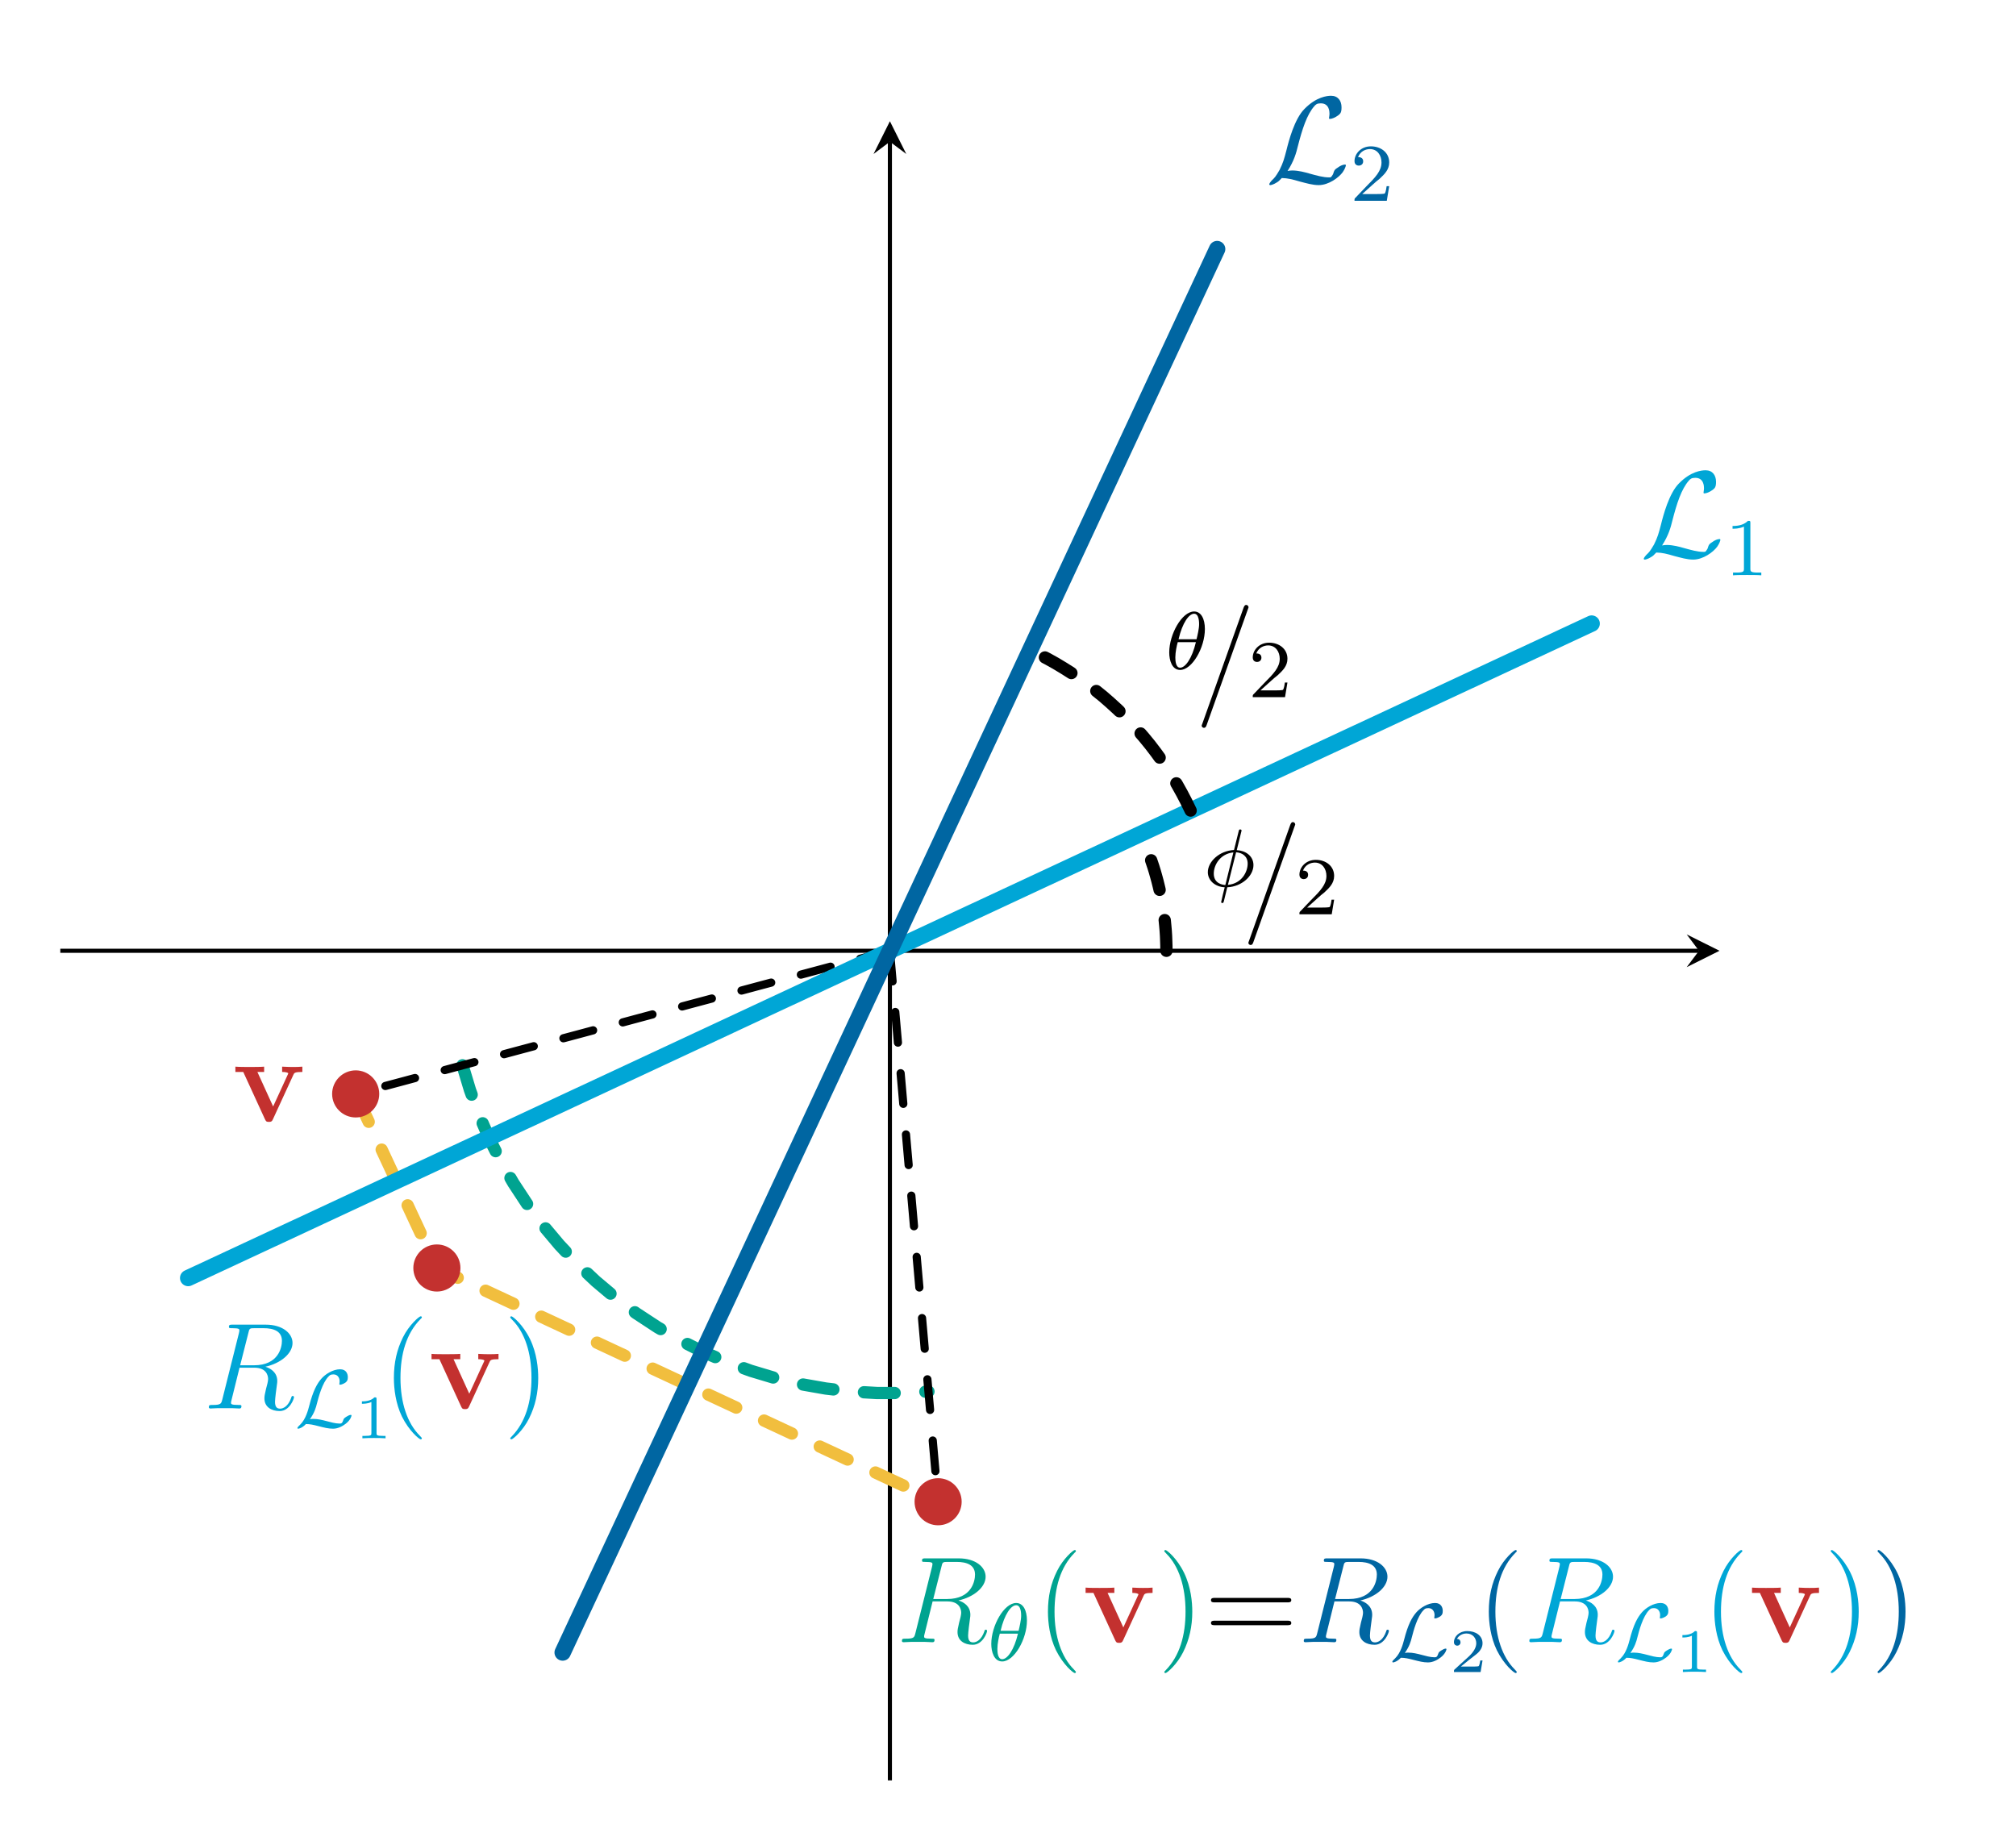
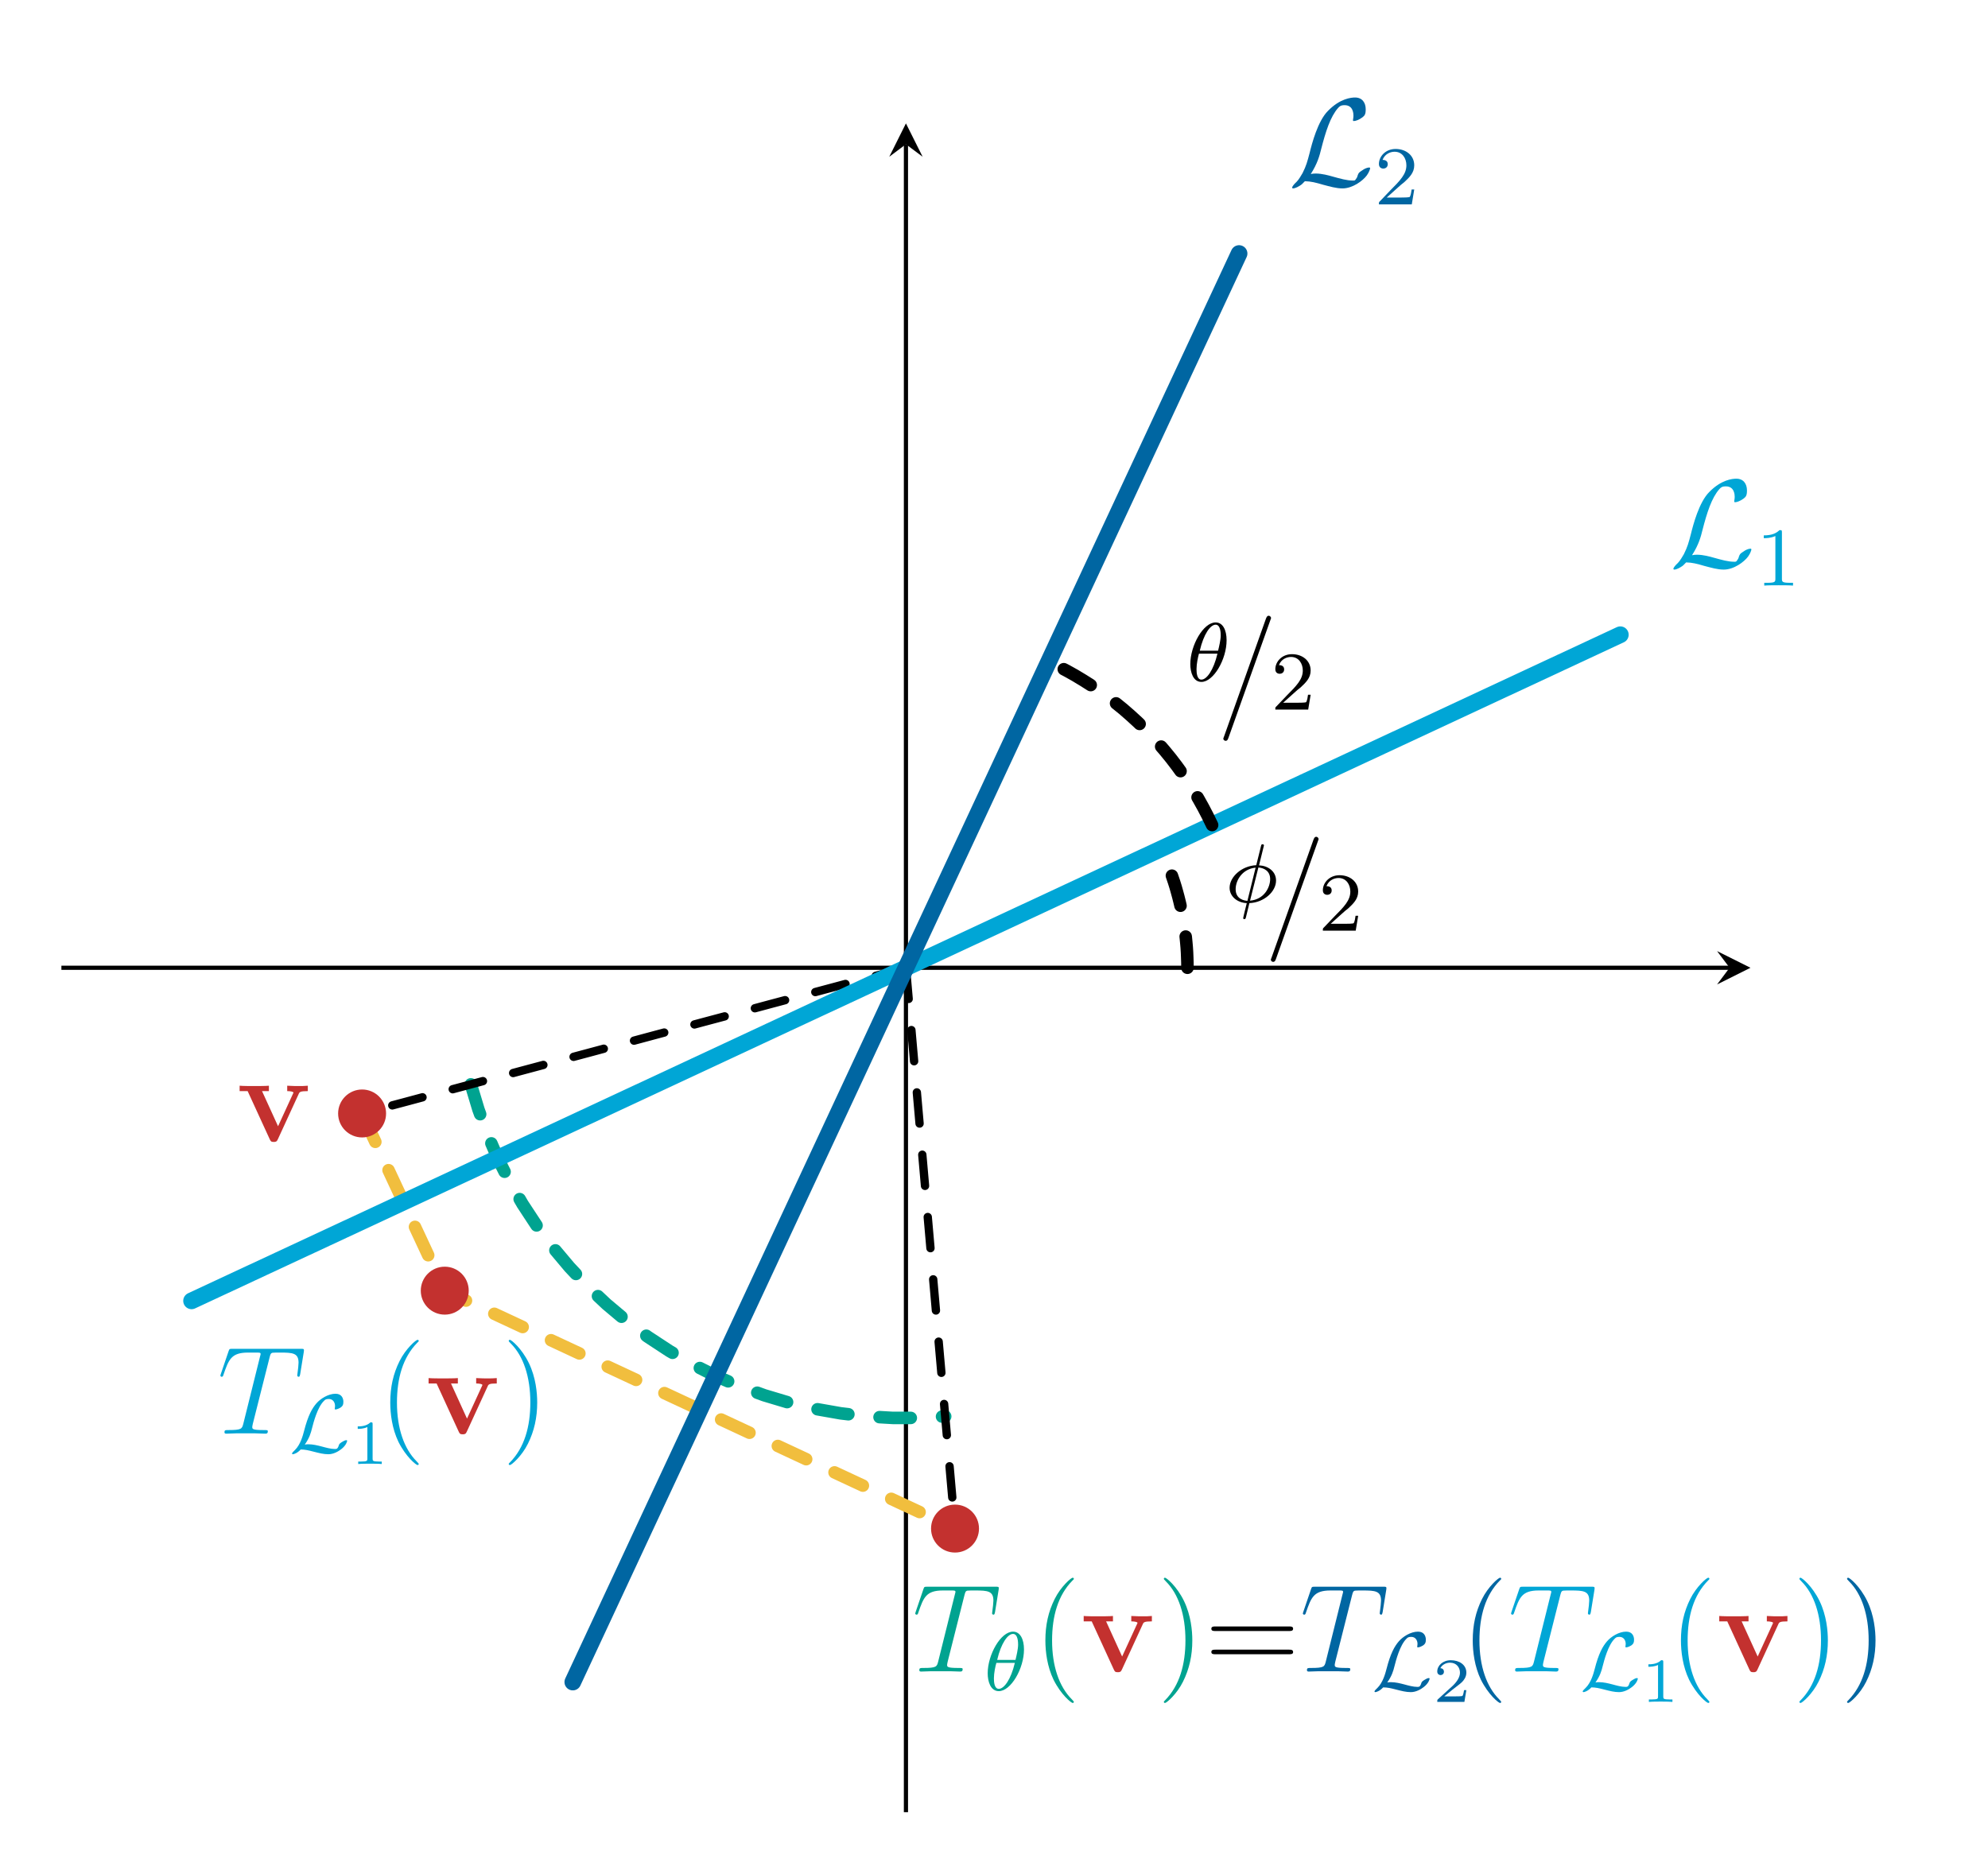
- <svg xmlns="http://www.w3.org/2000/svg" xmlns:xlink="http://www.w3.org/1999/xlink" width="196.108pt" height="179.056pt" viewBox="0 0 196.108 179.056" version="1.1">
+ <svg xmlns="http://www.w3.org/2000/svg" xmlns:xlink="http://www.w3.org/1999/xlink" width="189.961pt" height="179.056pt" viewBox="0 0 189.961 179.056" version="1.1">
  <defs>
    <g>
      <symbol overflow="visible" id="glyph0-0">
        <path style="stroke:none;" d="" />
      </symbol>
      <symbol overflow="visible" id="glyph0-1">
        <path style="stroke:none;" d="M 3.688 -5.422 C 3.688 -5.516 3.594 -5.531 3.547 -5.531 C 3.453 -5.531 3.438 -5.484 3.406 -5.359 L 2.953 -3.531 C 1.547 -3.469 0.406 -2.406 0.406 -1.375 C 0.406 -0.578 1.094 0.047 2.047 0.094 C 1.984 0.328 1.922 0.594 1.859 0.844 C 1.766 1.219 1.703 1.5 1.703 1.531 C 1.703 1.531 1.703 1.625 1.812 1.625 C 1.922 1.625 1.922 1.578 1.969 1.438 L 2.297 0.094 C 3.719 0.031 4.844 -1.016 4.844 -2.062 C 4.844 -2.969 4.047 -3.484 3.219 -3.516 Z M 3.156 -3.312 C 3.75 -3.266 4.281 -2.938 4.281 -2.203 C 4.281 -1.438 3.734 -0.266 2.359 -0.141 Z M 2.109 -0.125 C 1.844 -0.141 0.984 -0.266 0.984 -1.234 C 0.984 -2.094 1.625 -3.172 2.891 -3.297 Z M 2.109 -0.125 " />
      </symbol>
      <symbol overflow="visible" id="glyph0-2">
        <path style="stroke:none;" d="M 3.812 -3.906 C 3.812 -4.906 3.438 -5.609 2.766 -5.609 C 1.578 -5.609 0.344 -3.391 0.344 -1.625 C 0.344 -0.859 0.609 0.078 1.406 0.078 C 2.562 0.078 3.812 -2.078 3.812 -3.906 Z M 1.25 -2.906 C 1.625 -4.516 2.266 -5.391 2.766 -5.391 C 3.25 -5.391 3.25 -4.531 3.25 -4.375 C 3.25 -3.938 3.094 -3.297 3 -2.906 Z M 2.938 -2.625 C 2.562 -1.031 1.906 -0.141 1.406 -0.141 C 0.984 -0.141 0.938 -0.781 0.938 -1.141 C 0.938 -1.656 1.078 -2.297 1.172 -2.625 Z M 2.938 -2.625 " />
      </symbol>
      <symbol overflow="visible" id="glyph1-0">
        <path style="stroke:none;" d="" />
      </symbol>
      <symbol overflow="visible" id="glyph1-1">
        <path style="stroke:none;" d="M 5.125 -8.516 C 5.125 -8.531 5.203 -8.719 5.203 -8.734 C 5.203 -8.875 5.078 -8.969 4.984 -8.969 C 4.922 -8.969 4.812 -8.969 4.719 -8.703 L 0.719 2.547 C 0.719 2.562 0.641 2.734 0.641 2.766 C 0.641 2.906 0.766 2.984 0.859 2.984 C 0.938 2.984 1.047 2.969 1.125 2.719 Z M 5.125 -8.516 " />
      </symbol>
      <symbol overflow="visible" id="glyph1-2">
-         <path style="stroke:none;" d="M 4.406 -7.344 C 4.5 -7.797 4.547 -7.812 5.016 -7.812 L 5.875 -7.812 C 6.906 -7.812 7.672 -7.5 7.672 -6.578 C 7.672 -5.969 7.359 -4.203 4.953 -4.203 L 3.609 -4.203 Z M 6.062 -4.062 C 7.547 -4.391 8.703 -5.344 8.703 -6.375 C 8.703 -7.297 7.75 -8.156 6.094 -8.156 L 2.859 -8.156 C 2.625 -8.156 2.516 -8.156 2.516 -7.938 C 2.516 -7.812 2.594 -7.812 2.828 -7.812 C 3.531 -7.812 3.531 -7.719 3.531 -7.594 C 3.531 -7.562 3.531 -7.5 3.484 -7.312 L 1.875 -0.891 C 1.766 -0.469 1.75 -0.344 0.922 -0.344 C 0.641 -0.344 0.562 -0.344 0.562 -0.125 C 0.562 0 0.688 0 0.734 0 C 0.938 0 1.188 -0.031 1.422 -0.031 L 2.828 -0.031 C 3.047 -0.031 3.297 0 3.516 0 C 3.609 0 3.734 0 3.734 -0.234 C 3.734 -0.344 3.641 -0.344 3.453 -0.344 C 2.719 -0.344 2.719 -0.438 2.719 -0.562 C 2.719 -0.578 2.719 -0.656 2.75 -0.75 L 3.547 -3.969 L 4.984 -3.969 C 6.125 -3.969 6.328 -3.25 6.328 -2.859 C 6.328 -2.672 6.219 -2.219 6.125 -1.906 C 6 -1.344 5.969 -1.219 5.969 -0.984 C 5.969 -0.141 6.656 0.25 7.453 0.25 C 8.422 0.25 8.844 -0.938 8.844 -1.094 C 8.844 -1.188 8.781 -1.219 8.719 -1.219 C 8.625 -1.219 8.594 -1.141 8.578 -1.047 C 8.281 -0.203 7.797 0.016 7.5 0.016 C 7.203 0.016 7 -0.125 7 -0.656 C 7 -0.938 7.141 -2.031 7.156 -2.094 C 7.219 -2.531 7.219 -2.578 7.219 -2.672 C 7.219 -3.547 6.516 -3.922 6.062 -4.062 Z M 6.062 -4.062 " />
+         <path style="stroke:none;" d="M 4.984 -7.297 C 5.062 -7.578 5.078 -7.688 5.266 -7.734 C 5.359 -7.75 5.75 -7.75 6 -7.75 C 7.203 -7.75 7.75 -7.703 7.75 -6.781 C 7.75 -6.594 7.703 -6.141 7.641 -5.703 L 7.625 -5.562 C 7.625 -5.516 7.672 -5.438 7.75 -5.438 C 7.859 -5.438 7.859 -5.5 7.906 -5.688 L 8.25 -7.812 C 8.266 -7.906 8.266 -7.938 8.266 -7.969 C 8.266 -8.109 8.203 -8.109 7.953 -8.109 L 1.422 -8.109 C 1.141 -8.109 1.141 -8.094 1.062 -7.875 L 0.328 -5.719 C 0.328 -5.703 0.281 -5.562 0.281 -5.562 C 0.281 -5.5 0.328 -5.438 0.406 -5.438 C 0.5 -5.438 0.531 -5.484 0.578 -5.641 C 1.078 -7.094 1.328 -7.75 2.922 -7.75 L 3.719 -7.75 C 4 -7.75 4.125 -7.75 4.125 -7.625 C 4.125 -7.594 4.125 -7.562 4.062 -7.344 L 2.469 -0.938 C 2.344 -0.469 2.312 -0.344 1.047 -0.344 C 0.75 -0.344 0.672 -0.344 0.672 -0.125 C 0.672 0 0.797 0 0.859 0 C 1.156 0 1.469 -0.031 1.766 -0.031 L 3.641 -0.031 C 3.938 -0.031 4.25 0 4.547 0 C 4.688 0 4.812 0 4.812 -0.234 C 4.812 -0.344 4.719 -0.344 4.406 -0.344 C 3.328 -0.344 3.328 -0.453 3.328 -0.641 C 3.328 -0.641 3.328 -0.734 3.375 -0.922 Z M 4.984 -7.297 " />
      </symbol>
      <symbol overflow="visible" id="glyph2-0">
        <path style="stroke:none;" d="" />
      </symbol>
      <symbol overflow="visible" id="glyph2-1">
        <path style="stroke:none;" d="M 2.25 -1.625 C 2.375 -1.75 2.703 -2.016 2.844 -2.125 C 3.328 -2.578 3.797 -3.016 3.797 -3.734 C 3.797 -4.688 3 -5.297 2.016 -5.297 C 1.047 -5.297 0.422 -4.578 0.422 -3.859 C 0.422 -3.469 0.734 -3.422 0.844 -3.422 C 1.016 -3.422 1.266 -3.531 1.266 -3.844 C 1.266 -4.25 0.859 -4.25 0.766 -4.25 C 1 -4.844 1.531 -5.031 1.922 -5.031 C 2.656 -5.031 3.047 -4.406 3.047 -3.734 C 3.047 -2.906 2.469 -2.297 1.516 -1.344 L 0.516 -0.297 C 0.422 -0.219 0.422 -0.203 0.422 0 L 3.562 0 L 3.797 -1.422 L 3.547 -1.422 C 3.531 -1.266 3.469 -0.875 3.375 -0.719 C 3.328 -0.656 2.719 -0.656 2.594 -0.656 L 1.172 -0.656 Z M 2.25 -1.625 " />
      </symbol>
      <symbol overflow="visible" id="glyph2-2">
        <path style="stroke:none;" d="M 2.5 -5.078 C 2.5 -5.297 2.484 -5.297 2.266 -5.297 C 1.938 -4.984 1.516 -4.797 0.766 -4.797 L 0.766 -4.531 C 0.984 -4.531 1.406 -4.531 1.875 -4.734 L 1.875 -0.656 C 1.875 -0.359 1.844 -0.266 1.094 -0.266 L 0.812 -0.266 L 0.812 0 C 1.141 -0.031 1.828 -0.031 2.188 -0.031 C 2.547 -0.031 3.234 -0.031 3.562 0 L 3.562 -0.266 L 3.281 -0.266 C 2.531 -0.266 2.5 -0.359 2.5 -0.656 Z M 2.5 -5.078 " />
      </symbol>
      <symbol overflow="visible" id="glyph3-0">
        <path style="stroke:none;" d="" />
      </symbol>
      <symbol overflow="visible" id="glyph3-1">
        <path style="stroke:none;" d="M 2.156 -1.109 C 2.797 -2.109 3 -2.875 3.156 -3.516 C 3.578 -5.156 4.031 -6.594 4.766 -7.422 C 4.906 -7.578 5.016 -7.688 5.391 -7.688 C 6.219 -7.688 6.234 -6.859 6.234 -6.688 C 6.234 -6.484 6.188 -6.312 6.188 -6.25 C 6.188 -6.172 6.25 -6.172 6.266 -6.172 C 6.453 -6.172 6.781 -6.297 7.078 -6.516 C 7.297 -6.688 7.406 -6.797 7.406 -7.297 C 7.406 -7.938 7.062 -8.422 6.391 -8.422 C 6.016 -8.422 4.953 -8.328 3.797 -7.141 C 2.828 -6.172 2.266 -4.016 2.047 -3.125 C 1.828 -2.297 1.734 -1.922 1.375 -1.203 C 1.297 -1.062 0.984 -0.531 0.812 -0.375 C 0.484 -0.078 0.375 0.125 0.375 0.188 C 0.375 0.219 0.391 0.266 0.484 0.266 C 0.531 0.266 0.781 0.219 1.094 0.016 C 1.297 -0.109 1.312 -0.125 1.594 -0.422 C 2.188 -0.406 2.609 -0.297 3.359 -0.078 C 3.969 0.078 4.578 0.266 5.188 0.266 C 6.156 0.266 7.141 -0.469 7.516 -0.984 C 7.75 -1.312 7.828 -1.609 7.828 -1.656 C 7.828 -1.734 7.75 -1.734 7.75 -1.734 C 7.547 -1.734 7.266 -1.609 7.062 -1.453 C 6.734 -1.25 6.719 -1.188 6.641 -0.984 C 6.594 -0.781 6.516 -0.688 6.469 -0.625 C 6.375 -0.484 6.359 -0.484 6.188 -0.484 C 5.609 -0.484 5.016 -0.656 4.219 -0.875 C 3.891 -0.969 3.234 -1.156 2.625 -1.156 C 2.469 -1.156 2.312 -1.141 2.156 -1.109 Z M 2.156 -1.109 " />
      </symbol>
      <symbol overflow="visible" id="glyph4-0">
        <path style="stroke:none;" d="" />
      </symbol>
      <symbol overflow="visible" id="glyph4-1">
        <path style="stroke:none;" d="M 5.922 -4.516 C 6 -4.703 6.047 -4.797 6.797 -4.797 L 6.797 -5.312 C 6.375 -5.281 6.344 -5.281 5.859 -5.281 C 5.531 -5.281 5.516 -5.281 4.828 -5.312 L 4.828 -4.797 C 5.156 -4.797 5.422 -4.734 5.422 -4.656 C 5.422 -4.641 5.422 -4.625 5.359 -4.5 L 3.953 -1.438 L 2.422 -4.797 L 3.078 -4.797 L 3.078 -5.312 C 2.797 -5.281 1.953 -5.281 1.641 -5.281 C 1.297 -5.281 0.594 -5.281 0.281 -5.312 L 0.281 -4.797 L 1.047 -4.797 L 3.141 -0.234 C 3.25 0 3.281 0.062 3.547 0.062 C 3.734 0.062 3.844 0.031 3.938 -0.203 Z M 5.922 -4.516 " />
      </symbol>
      <symbol overflow="visible" id="glyph5-0">
        <path style="stroke:none;" d="" />
      </symbol>
      <symbol overflow="visible" id="glyph5-1">
        <path style="stroke:none;" d="M 1.484 -0.75 C 1.922 -1.375 2.062 -1.844 2.172 -2.297 C 2.312 -2.844 2.688 -4.312 3.312 -4.922 C 3.422 -5.031 3.484 -5.109 3.781 -5.109 C 4.188 -5.109 4.375 -4.766 4.375 -4.438 C 4.375 -4.297 4.344 -4.188 4.344 -4.156 C 4.344 -4.109 4.406 -4.109 4.438 -4.109 C 4.562 -4.109 4.797 -4.219 4.938 -4.312 C 5.109 -4.453 5.172 -4.547 5.172 -4.844 C 5.172 -5.141 5.031 -5.609 4.422 -5.609 C 3.719 -5.609 2.969 -5.125 2.594 -4.688 C 2.188 -4.219 1.797 -3.547 1.406 -2.016 C 1.312 -1.656 1.078 -0.75 0.547 -0.234 C 0.406 -0.094 0.266 0.031 0.266 0.109 C 0.266 0.156 0.312 0.172 0.344 0.172 C 0.422 0.172 0.766 0.078 1.094 -0.281 C 1.5 -0.281 1.828 -0.203 2.312 -0.078 C 2.859 0.062 3.281 0.172 3.734 0.172 C 4.234 0.172 4.688 -0.094 4.969 -0.312 C 5.453 -0.688 5.531 -1.062 5.531 -1.109 C 5.531 -1.172 5.484 -1.172 5.453 -1.172 C 5.344 -1.172 5.156 -1.078 5.016 -0.984 C 4.797 -0.844 4.766 -0.781 4.734 -0.672 C 4.625 -0.328 4.516 -0.328 4.359 -0.328 C 3.969 -0.328 3.469 -0.469 3.125 -0.562 C 2.703 -0.672 2.266 -0.781 1.812 -0.781 C 1.797 -0.781 1.609 -0.781 1.484 -0.75 Z M 1.484 -0.75 " />
      </symbol>
      <symbol overflow="visible" id="glyph6-0">
        <path style="stroke:none;" d="" />
      </symbol>
      <symbol overflow="visible" id="glyph6-1">
        <path style="stroke:none;" d="M 2.141 -3.797 C 2.141 -3.984 2.125 -3.984 1.938 -3.984 C 1.547 -3.594 0.938 -3.594 0.719 -3.594 L 0.719 -3.359 C 0.875 -3.359 1.281 -3.359 1.641 -3.531 L 1.641 -0.516 C 1.641 -0.312 1.641 -0.234 1.016 -0.234 L 0.766 -0.234 L 0.766 0 C 1.094 -0.031 1.562 -0.031 1.891 -0.031 C 2.219 -0.031 2.688 -0.031 3.016 0 L 3.016 -0.234 L 2.766 -0.234 C 2.141 -0.234 2.141 -0.312 2.141 -0.516 Z M 2.141 -3.797 " />
      </symbol>
      <symbol overflow="visible" id="glyph6-2">
        <path style="stroke:none;" d="M 3.219 -1.125 L 3 -1.125 C 2.984 -1.031 2.922 -0.641 2.844 -0.578 C 2.797 -0.531 2.312 -0.531 2.219 -0.531 L 1.109 -0.531 L 1.875 -1.156 C 2.078 -1.328 2.609 -1.703 2.797 -1.891 C 2.969 -2.062 3.219 -2.375 3.219 -2.797 C 3.219 -3.547 2.547 -3.984 1.734 -3.984 C 0.969 -3.984 0.438 -3.469 0.438 -2.906 C 0.438 -2.609 0.688 -2.562 0.75 -2.562 C 0.906 -2.562 1.078 -2.672 1.078 -2.891 C 1.078 -3.016 1 -3.219 0.734 -3.219 C 0.875 -3.516 1.234 -3.75 1.656 -3.75 C 2.281 -3.75 2.609 -3.281 2.609 -2.797 C 2.609 -2.375 2.328 -1.938 1.922 -1.547 L 0.5 -0.25 C 0.438 -0.188 0.438 -0.188 0.438 0 L 3.031 0 Z M 3.219 -1.125 " />
      </symbol>
      <symbol overflow="visible" id="glyph7-0">
        <path style="stroke:none;" d="" />
      </symbol>
      <symbol overflow="visible" id="glyph7-1">
        <path style="stroke:none;" d="M 3.891 2.906 C 3.891 2.875 3.891 2.844 3.688 2.641 C 2.484 1.438 1.812 -0.531 1.812 -2.969 C 1.812 -5.297 2.375 -7.297 3.766 -8.703 C 3.891 -8.812 3.891 -8.828 3.891 -8.875 C 3.891 -8.938 3.828 -8.969 3.781 -8.969 C 3.625 -8.969 2.641 -8.109 2.062 -6.938 C 1.453 -5.719 1.172 -4.453 1.172 -2.969 C 1.172 -1.906 1.344 -0.484 1.953 0.781 C 2.672 2.219 3.641 3 3.781 3 C 3.828 3 3.891 2.969 3.891 2.906 Z M 3.891 2.906 " />
      </symbol>
      <symbol overflow="visible" id="glyph7-2">
        <path style="stroke:none;" d="M 3.375 -2.969 C 3.375 -3.891 3.25 -5.359 2.578 -6.75 C 1.875 -8.188 0.891 -8.969 0.766 -8.969 C 0.719 -8.969 0.656 -8.938 0.656 -8.875 C 0.656 -8.828 0.656 -8.812 0.859 -8.609 C 2.062 -7.406 2.719 -5.422 2.719 -2.984 C 2.719 -0.672 2.156 1.328 0.781 2.734 C 0.656 2.844 0.656 2.875 0.656 2.906 C 0.656 2.969 0.719 3 0.766 3 C 0.922 3 1.906 2.141 2.484 0.969 C 3.094 -0.25 3.375 -1.547 3.375 -2.969 Z M 3.375 -2.969 " />
      </symbol>
      <symbol overflow="visible" id="glyph7-3">
        <path style="stroke:none;" d="M 8.062 -3.875 C 8.234 -3.875 8.453 -3.875 8.453 -4.094 C 8.453 -4.312 8.25 -4.312 8.062 -4.312 L 1.031 -4.312 C 0.859 -4.312 0.641 -4.312 0.641 -4.094 C 0.641 -3.875 0.844 -3.875 1.031 -3.875 Z M 8.062 -1.656 C 8.234 -1.656 8.453 -1.656 8.453 -1.859 C 8.453 -2.094 8.25 -2.094 8.062 -2.094 L 1.031 -2.094 C 0.859 -2.094 0.641 -2.094 0.641 -1.875 C 0.641 -1.656 0.844 -1.656 1.031 -1.656 Z M 8.062 -1.656 " />
      </symbol>
    </g>
    <clipPath id="clip1">
      <path d="M 32 1 L 141 1 L 141 179.055 L 32 179.055 Z M 32 1 " />
    </clipPath>
  </defs>
  <g id="surface1">
    <path style="fill:none;stroke-width:0.399;stroke-linecap:butt;stroke-linejoin:miter;stroke:rgb(0%,0%,0%);stroke-opacity:1;stroke-miterlimit:10;" d="M -0.002 80.699 L 159.401 80.699 " transform="matrix(1,0,0,-1,5.869,173.187)" />
    <path style=" stroke:none;fill-rule:nonzero;fill:rgb(0%,0%,0%);fill-opacity:1;" d="M 167.266 92.488 L 164.074 90.895 L 165.27 92.488 L 164.074 94.082 " />
    <path style="fill:none;stroke-width:0.399;stroke-linecap:butt;stroke-linejoin:miter;stroke:rgb(0%,0%,0%);stroke-opacity:1;stroke-miterlimit:10;" d="M 80.697 -0.001 L 80.697 159.402 " transform="matrix(1,0,0,-1,5.869,173.187)" />
    <path style=" stroke:none;fill-rule:nonzero;fill:rgb(0%,0%,0%);fill-opacity:1;" d="M 86.566 11.793 L 84.973 14.98 L 86.566 13.785 L 88.16 14.98 " />
    <path style="fill:none;stroke-width:1.196;stroke-linecap:round;stroke-linejoin:miter;stroke:rgb(94.51%,74.509%,24.315%);stroke-opacity:1;stroke-dasharray:2.989,2.989;stroke-miterlimit:10;" d="M 28.733 66.773 L 36.627 49.839 L 85.385 27.105 " transform="matrix(1,0,0,-1,5.869,173.187)" />
    <path style="fill:none;stroke-width:1.196;stroke-linecap:round;stroke-linejoin:miter;stroke:rgb(0%,63.921%,56.47%);stroke-opacity:1;stroke-dasharray:2.989,2.989;stroke-miterlimit:10;" d="M 39.123 69.558 L 39.846 67.16 L 40.701 64.808 L 41.69 62.511 L 42.815 60.273 L 44.069 58.105 L 45.444 56.011 L 46.94 54.003 L 48.549 52.089 L 50.264 50.265 L 52.088 48.55 L 54.006 46.937 L 56.014 45.441 L 58.104 44.07 L 60.272 42.816 L 62.51 41.691 L 64.807 40.703 L 67.162 39.843 L 69.561 39.124 L 71.994 38.55 L 74.459 38.117 L 76.947 37.824 L 79.447 37.679 L 81.947 37.679 L 84.447 37.824 " transform="matrix(1,0,0,-1,5.869,173.187)" />
    <path style="fill:none;stroke-width:0.797;stroke-linecap:round;stroke-linejoin:miter;stroke:rgb(0%,0%,0%);stroke-opacity:1;stroke-dasharray:2.989,2.989;stroke-miterlimit:10;" d="M 80.697 80.699 L 78.533 80.117 L 76.365 79.539 L 74.201 78.957 L 72.037 78.378 L 69.873 77.796 L 67.705 77.218 L 63.377 76.054 L 61.209 75.476 L 59.045 74.894 L 56.881 74.316 L 54.717 73.734 L 52.549 73.156 L 50.385 72.574 L 48.221 71.996 L 46.053 71.414 L 43.889 70.835 L 41.725 70.253 L 39.561 69.675 L 37.393 69.093 L 35.229 68.515 L 33.065 67.933 L 30.897 67.355 L 28.733 66.773 " transform="matrix(1,0,0,-1,5.869,173.187)" />
    <path style="fill:none;stroke-width:0.797;stroke-linecap:round;stroke-linejoin:miter;stroke:rgb(0%,0%,0%);stroke-opacity:1;stroke-dasharray:2.989,2.989;stroke-miterlimit:10;" d="M 80.697 80.699 L 81.088 76.23 L 81.283 73.999 L 81.674 69.531 L 81.869 67.3 L 82.26 62.832 L 82.455 60.601 L 82.846 56.132 L 83.041 53.902 L 83.236 51.667 L 83.432 49.437 L 83.822 44.968 L 84.018 42.738 L 84.408 38.269 L 84.604 36.039 L 84.994 31.57 L 85.19 29.339 L 85.385 27.105 " transform="matrix(1,0,0,-1,5.869,173.187)" />
    <path style="fill:none;stroke-width:1.196;stroke-linecap:round;stroke-linejoin:miter;stroke:rgb(0%,0%,0%);stroke-opacity:1;stroke-dasharray:2.989,2.989;stroke-miterlimit:10;" d="M 107.596 80.699 L 107.592 81.187 L 107.576 81.675 L 107.557 82.164 L 107.526 82.652 L 107.483 83.14 L 107.436 83.624 L 107.377 84.109 L 107.311 84.597 L 107.236 85.078 L 107.151 85.562 L 107.061 86.042 L 106.959 86.519 L 106.846 86.996 L 106.729 87.468 L 106.6 87.941 L 106.467 88.41 L 106.322 88.878 L 106.166 89.343 L 106.006 89.804 L 105.838 90.265 L 105.658 90.718 L 105.475 91.171 L 105.279 91.621 L 105.076 92.066 " transform="matrix(1,0,0,-1,5.869,173.187)" />
    <g style="fill:rgb(0%,0%,0%);fill-opacity:1;">
      <use xlink:href="#glyph0-1" x="117.087" y="86.217" />
    </g>
    <g style="fill:rgb(0%,0%,0%);fill-opacity:1;">
      <use xlink:href="#glyph1-1" x="120.793" y="88.94" />
    </g>
    <g style="fill:rgb(0%,0%,0%);fill-opacity:1;">
      <use xlink:href="#glyph2-1" x="125.982" y="88.94" />
    </g>
    <path style="fill:none;stroke-width:1.594;stroke-linecap:round;stroke-linejoin:miter;stroke:rgb(0%,65.099%,83.922%);stroke-opacity:1;stroke-miterlimit:10;" d="M 12.436 48.867 L 18.123 51.519 L 23.815 54.171 L 40.877 62.128 L 46.569 64.781 L 63.631 72.738 L 69.319 75.394 L 75.01 78.046 L 92.072 86.003 L 97.764 88.656 L 120.514 99.265 L 126.205 101.917 L 143.268 109.874 L 148.959 112.527 " transform="matrix(1,0,0,-1,5.869,173.187)" />
    <g style="fill:rgb(0%,65.099%,83.922%);fill-opacity:1;">
      <use xlink:href="#glyph3-1" x="159.523" y="54.169" />
    </g>
    <g style="fill:rgb(0%,65.099%,83.922%);fill-opacity:1;">
      <use xlink:href="#glyph2-2" x="167.769" y="55.963" />
    </g>
    <path style="fill:none;stroke-width:1.196;stroke-linecap:round;stroke-linejoin:miter;stroke:rgb(0%,0%,0%);stroke-opacity:1;stroke-dasharray:2.989,2.989;stroke-miterlimit:10;" d="M 109.951 94.339 L 109.541 95.183 L 109.108 96.015 L 108.651 96.835 L 108.17 97.644 L 107.666 98.433 L 107.139 99.21 L 106.588 99.972 L 106.018 100.718 L 105.424 101.445 L 104.811 102.156 L 104.174 102.847 L 103.522 103.523 L 102.846 104.175 L 102.154 104.808 L 101.447 105.425 L 100.717 106.015 L 99.971 106.589 L 99.213 107.14 L 98.436 107.664 L 97.643 108.167 L 96.838 108.652 L 96.018 109.109 L 95.182 109.542 L 94.338 109.953 " transform="matrix(1,0,0,-1,5.869,173.187)" />
    <g style="fill:rgb(0%,0%,0%);fill-opacity:1;">
      <use xlink:href="#glyph0-2" x="113.394" y="65.092" />
    </g>
    <g style="fill:rgb(0%,0%,0%);fill-opacity:1;">
      <use xlink:href="#glyph1-1" x="116.251" y="67.815" />
    </g>
    <g style="fill:rgb(0%,0%,0%);fill-opacity:1;">
      <use xlink:href="#glyph2-1" x="121.44" y="67.815" />
    </g>
    <g clip-path="url(#clip1)" clip-rule="nonzero">
      <path style="fill:none;stroke-width:1.594;stroke-linecap:round;stroke-linejoin:miter;stroke:rgb(0%,39.999%,63.527%);stroke-opacity:1;stroke-miterlimit:10;" d="M 48.865 12.437 L 54.17 23.812 L 56.822 29.503 L 59.479 35.191 L 67.436 52.253 L 70.088 57.945 L 78.045 75.007 L 80.697 80.699 L 91.307 103.449 L 93.959 109.14 L 101.916 126.203 L 104.569 131.894 L 107.221 137.582 L 109.877 143.269 L 112.529 148.957 " transform="matrix(1,0,0,-1,5.869,173.187)" />
    </g>
    <g style="fill:rgb(0%,39.999%,63.527%);fill-opacity:1;">
      <use xlink:href="#glyph3-1" x="123.093" y="17.74" />
    </g>
    <g style="fill:rgb(0%,39.999%,63.527%);fill-opacity:1;">
      <use xlink:href="#glyph2-1" x="131.339" y="19.533" />
    </g>
    <g style="fill:rgb(76.471%,19.217%,18.43%);fill-opacity:1;">
      <use xlink:href="#glyph4-1" x="22.616" y="109.072" />
    </g>
    <g style="fill:rgb(0%,65.099%,83.922%);fill-opacity:1;">
-       <use xlink:href="#glyph1-2" x="19.753" y="137.013" />
+       <use xlink:href="#glyph1-2" x="20.778" y="137.013" />
    </g>
    <g style="fill:rgb(0%,65.099%,83.922%);fill-opacity:1;">
-       <use xlink:href="#glyph5-1" x="28.663" y="138.807" />
+       <use xlink:href="#glyph5-1" x="27.639" y="138.807" />
    </g>
    <g style="fill:rgb(0%,65.099%,83.922%);fill-opacity:1;">
-       <use xlink:href="#glyph6-1" x="34.487" y="139.913" />
+       <use xlink:href="#glyph6-1" x="33.463" y="139.913" />
    </g>
    <g style="fill:rgb(0%,65.099%,83.922%);fill-opacity:1;">
-       <use xlink:href="#glyph7-1" x="37.144" y="137.013" />
+       <use xlink:href="#glyph7-1" x="36.119" y="137.013" />
    </g>
    <g style="fill:rgb(76.471%,19.217%,18.43%);fill-opacity:1;">
-       <use xlink:href="#glyph4-1" x="41.696" y="137.013" />
+       <use xlink:href="#glyph4-1" x="40.672" y="137.013" />
    </g>
    <g style="fill:rgb(0%,65.099%,83.922%);fill-opacity:1;">
-       <use xlink:href="#glyph7-2" x="48.981" y="137.013" />
+       <use xlink:href="#glyph7-2" x="47.957" y="137.013" />
    </g>
    <g style="fill:rgb(0%,63.921%,56.47%);fill-opacity:1;">
-       <use xlink:href="#glyph1-2" x="87.174" y="159.749" />
+       <use xlink:href="#glyph1-2" x="87.173" y="159.749" />
    </g>
    <g style="fill:rgb(0%,63.921%,56.47%);fill-opacity:1;">
-       <use xlink:href="#glyph0-2" x="96.084" y="161.542" />
+       <use xlink:href="#glyph0-2" x="94.034" y="161.542" />
    </g>
    <g style="fill:rgb(0%,63.921%,56.47%);fill-opacity:1;">
-       <use xlink:href="#glyph7-1" x="100.768" y="159.749" />
+       <use xlink:href="#glyph7-1" x="98.718" y="159.749" />
    </g>
    <g style="fill:rgb(76.471%,19.217%,18.43%);fill-opacity:1;">
-       <use xlink:href="#glyph4-1" x="105.32" y="159.749" />
+       <use xlink:href="#glyph4-1" x="103.27" y="159.749" />
    </g>
    <g style="fill:rgb(0%,63.921%,56.47%);fill-opacity:1;">
-       <use xlink:href="#glyph7-2" x="112.605" y="159.749" />
+       <use xlink:href="#glyph7-2" x="110.555" y="159.749" />
    </g>
    <g style="fill:rgb(0%,0%,0%);fill-opacity:1;">
-       <use xlink:href="#glyph7-3" x="117.158" y="159.749" />
+       <use xlink:href="#glyph7-3" x="115.108" y="159.749" />
    </g>
    <g style="fill:rgb(0%,39.999%,63.527%);fill-opacity:1;">
-       <use xlink:href="#glyph1-2" x="126.262" y="159.749" />
+       <use xlink:href="#glyph1-2" x="124.212" y="159.749" />
    </g>
    <g style="fill:rgb(0%,39.999%,63.527%);fill-opacity:1;">
-       <use xlink:href="#glyph5-1" x="135.173" y="161.542" />
+       <use xlink:href="#glyph5-1" x="131.073" y="161.542" />
    </g>
    <g style="fill:rgb(0%,39.999%,63.527%);fill-opacity:1;">
-       <use xlink:href="#glyph6-2" x="140.996" y="162.649" />
+       <use xlink:href="#glyph6-2" x="136.897" y="162.649" />
    </g>
    <g style="fill:rgb(0%,39.999%,63.527%);fill-opacity:1;">
-       <use xlink:href="#glyph7-1" x="143.653" y="159.749" />
+       <use xlink:href="#glyph7-1" x="139.554" y="159.749" />
    </g>
    <g style="fill:rgb(0%,65.099%,83.922%);fill-opacity:1;">
-       <use xlink:href="#glyph1-2" x="148.205" y="159.749" />
+       <use xlink:href="#glyph1-2" x="144.106" y="159.749" />
    </g>
    <g style="fill:rgb(0%,65.099%,83.922%);fill-opacity:1;">
-       <use xlink:href="#glyph5-1" x="157.115" y="161.542" />
+       <use xlink:href="#glyph5-1" x="150.967" y="161.542" />
    </g>
    <g style="fill:rgb(0%,65.099%,83.922%);fill-opacity:1;">
-       <use xlink:href="#glyph6-1" x="162.939" y="162.649" />
+       <use xlink:href="#glyph6-1" x="156.791" y="162.649" />
    </g>
    <g style="fill:rgb(0%,65.099%,83.922%);fill-opacity:1;">
-       <use xlink:href="#glyph7-1" x="165.596" y="159.749" />
+       <use xlink:href="#glyph7-1" x="159.448" y="159.749" />
    </g>
    <g style="fill:rgb(76.471%,19.217%,18.43%);fill-opacity:1;">
-       <use xlink:href="#glyph4-1" x="170.148" y="159.749" />
+       <use xlink:href="#glyph4-1" x="164" y="159.749" />
    </g>
    <g style="fill:rgb(0%,65.099%,83.922%);fill-opacity:1;">
-       <use xlink:href="#glyph7-2" x="177.433" y="159.749" />
+       <use xlink:href="#glyph7-2" x="171.285" y="159.749" />
    </g>
    <g style="fill:rgb(0%,39.999%,63.527%);fill-opacity:1;">
-       <use xlink:href="#glyph7-2" x="181.986" y="159.749" />
+       <use xlink:href="#glyph7-2" x="175.838" y="159.749" />
    </g>
    <path style="fill-rule:nonzero;fill:rgb(76.471%,19.217%,18.43%);fill-opacity:1;stroke-width:1.594;stroke-linecap:butt;stroke-linejoin:miter;stroke:rgb(76.471%,19.217%,18.43%);stroke-opacity:1;stroke-miterlimit:10;" d="M 30.225 66.773 C 30.225 67.597 29.557 68.269 28.733 68.269 C 27.908 68.269 27.236 67.597 27.236 66.773 C 27.236 65.949 27.908 65.281 28.733 65.281 C 29.557 65.281 30.225 65.949 30.225 66.773 Z M 30.225 66.773 " transform="matrix(1,0,0,-1,5.869,173.187)" />
    <path style="fill-rule:nonzero;fill:rgb(76.471%,19.217%,18.43%);fill-opacity:1;stroke-width:1.594;stroke-linecap:butt;stroke-linejoin:miter;stroke:rgb(76.471%,19.217%,18.43%);stroke-opacity:1;stroke-miterlimit:10;" d="M 38.123 49.839 C 38.123 50.664 37.455 51.335 36.627 51.335 C 35.803 51.335 35.135 50.664 35.135 49.839 C 35.135 49.015 35.803 48.347 36.627 48.347 C 37.455 48.347 38.123 49.015 38.123 49.839 Z M 38.123 49.839 " transform="matrix(1,0,0,-1,5.869,173.187)" />
    <path style="fill-rule:nonzero;fill:rgb(76.471%,19.217%,18.43%);fill-opacity:1;stroke-width:1.594;stroke-linecap:butt;stroke-linejoin:miter;stroke:rgb(76.471%,19.217%,18.43%);stroke-opacity:1;stroke-miterlimit:10;" d="M 86.881 27.105 C 86.881 27.929 86.213 28.597 85.385 28.597 C 84.561 28.597 83.893 27.929 83.893 27.105 C 83.893 26.277 84.561 25.609 85.385 25.609 C 86.213 25.609 86.881 26.277 86.881 27.105 Z M 86.881 27.105 " transform="matrix(1,0,0,-1,5.869,173.187)" />
  </g>
</svg>
